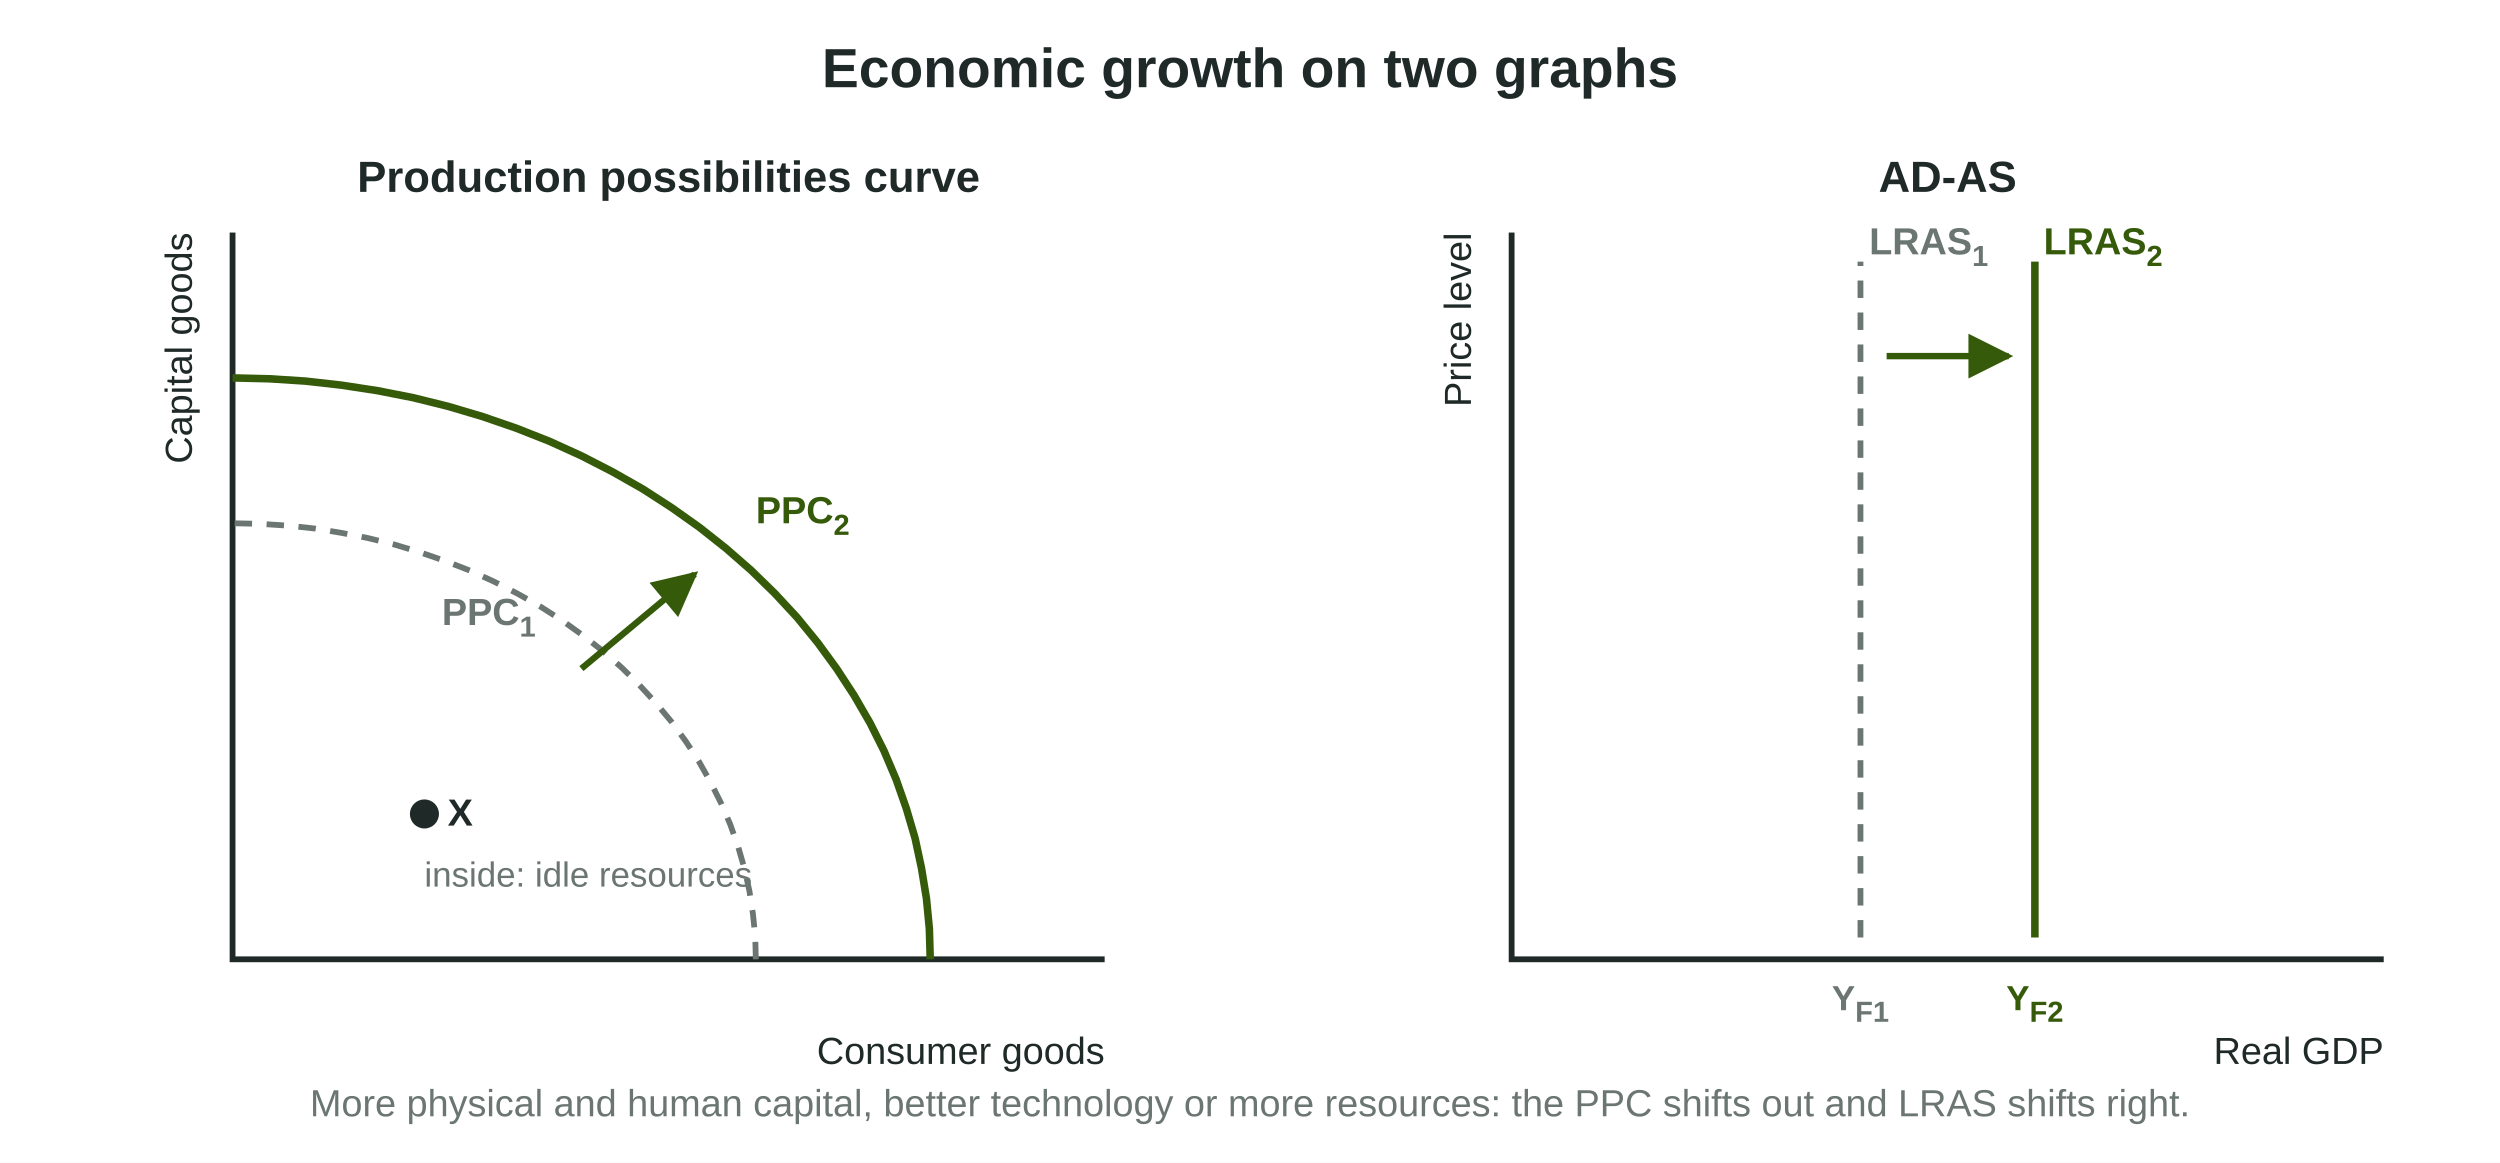
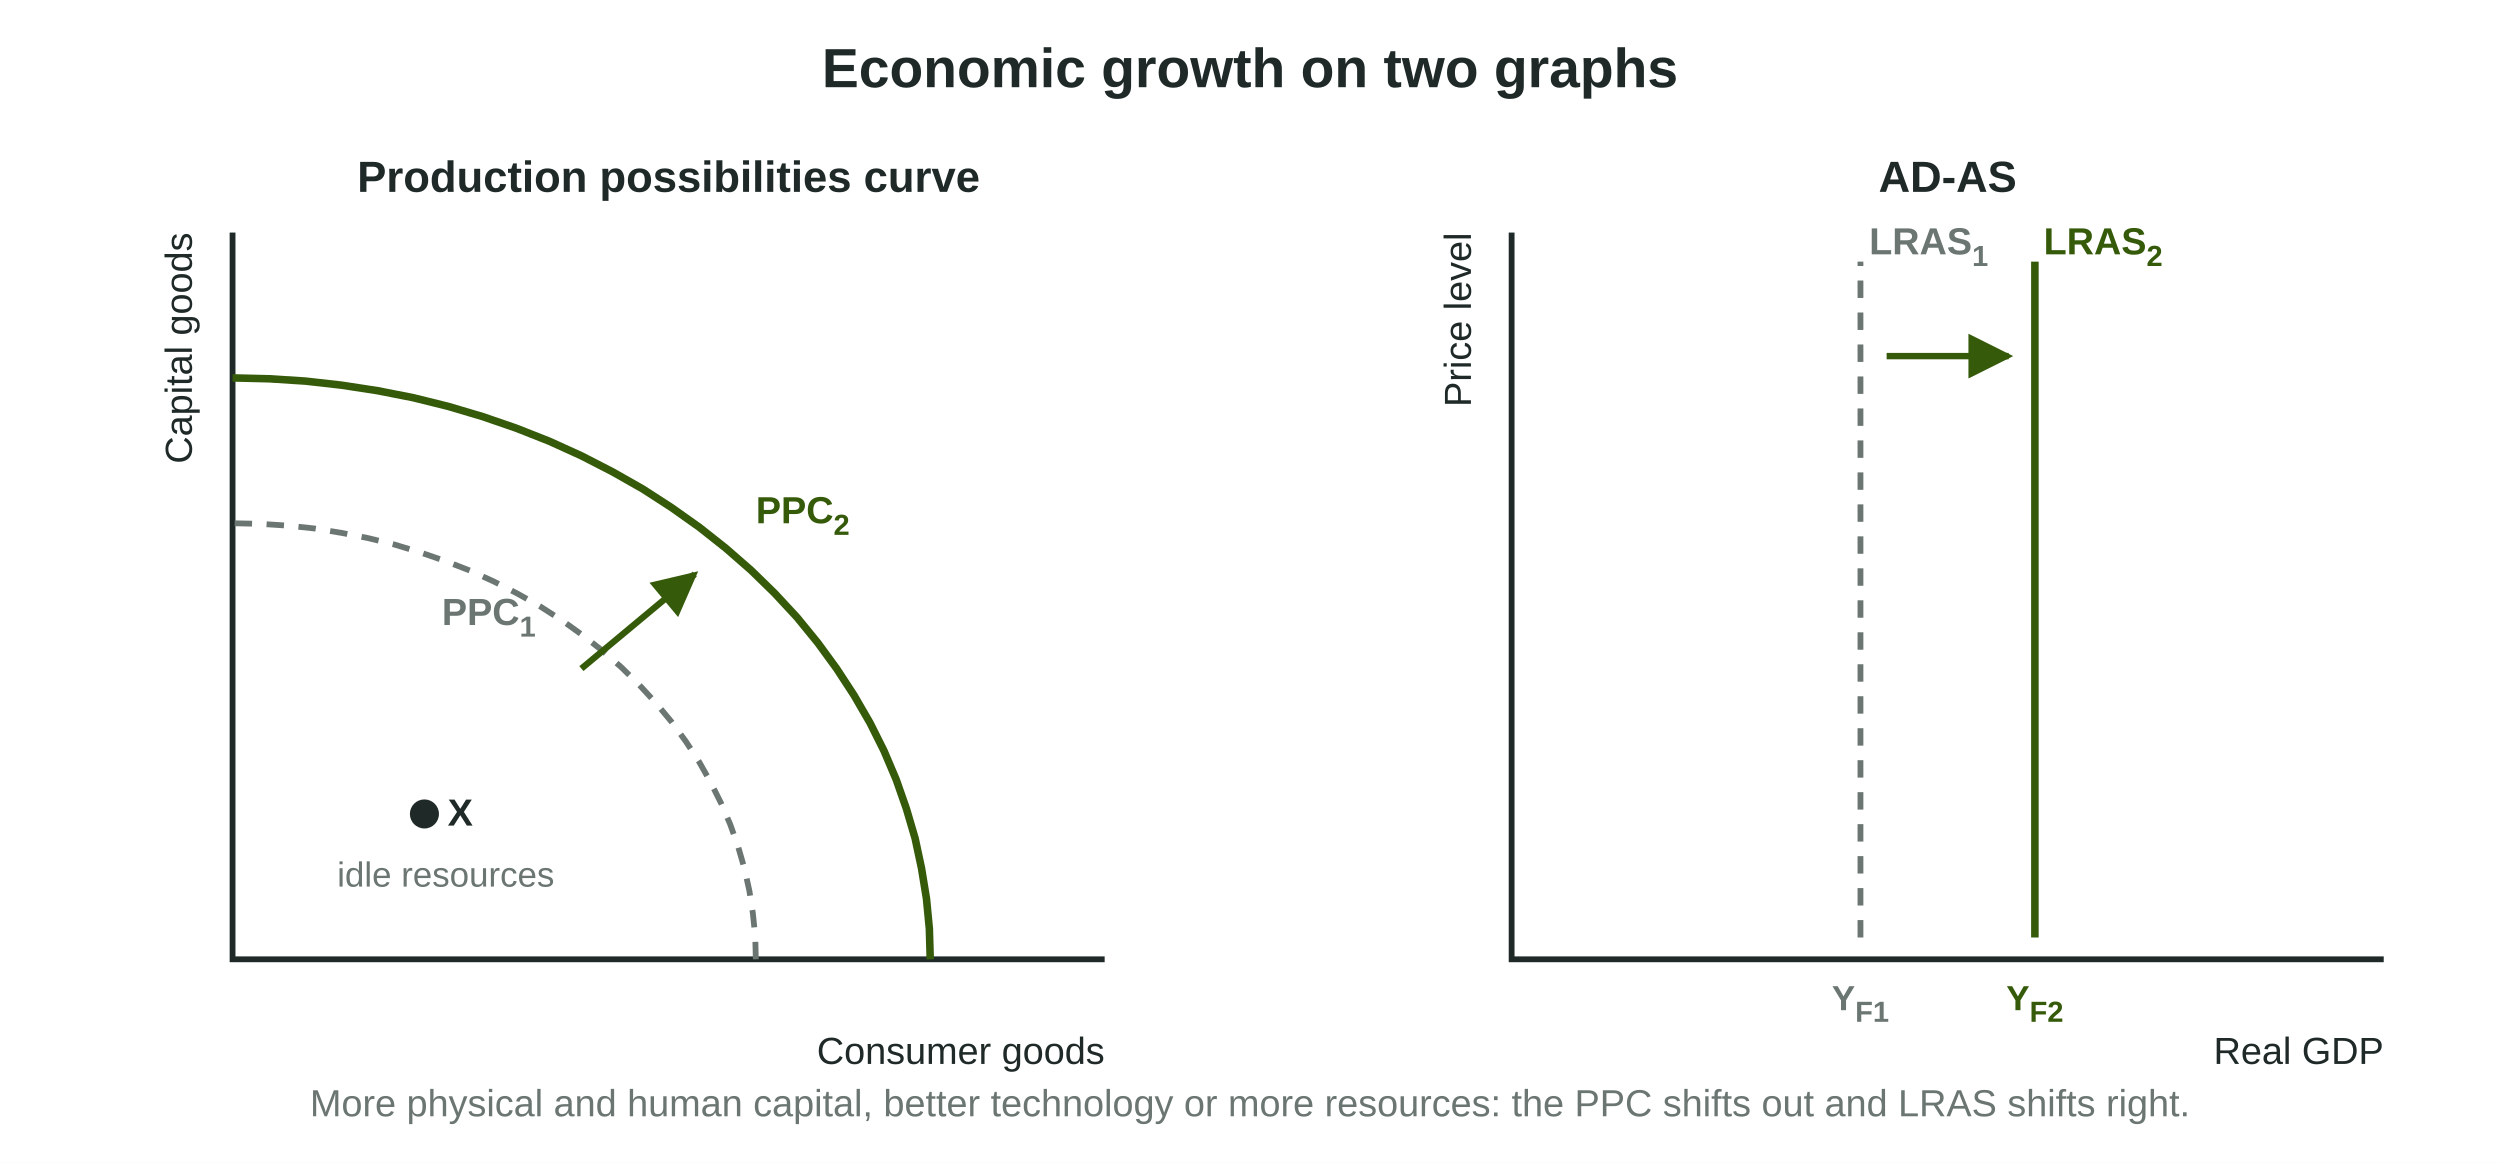
<svg xmlns="http://www.w3.org/2000/svg" viewBox="0 0 860 400" width="860" height="400" role="img" aria-labelledby="economic-growth-ppc-lras-t economic-growth-ppc-lras-d" font-family="Arial, Helvetica, sans-serif">
  <defs>
    <marker id="economic-growth-ppc-lras-ar" viewBox="0 0 10 10" refX="9" refY="5" markerWidth="7" markerHeight="7" orient="auto-start-reverse">
      <path d="M0,0 L10,5 L0,10 z" fill="#1F2A28" />
    </marker>
    <marker id="economic-growth-ppc-lras-arA" viewBox="0 0 10 10" refX="9" refY="5" markerWidth="7" markerHeight="7" orient="auto-start-reverse">
      <path d="M0,0 L10,5 L0,10 z" fill="#355A0A" />
    </marker>
    <marker id="economic-growth-ppc-lras-arV" viewBox="0 0 10 10" refX="9" refY="5" markerWidth="7" markerHeight="7" orient="auto-start-reverse">
      <path d="M0,0 L10,5 L0,10 z" fill="#D55E00" />
    </marker>
    <marker id="economic-growth-ppc-lras-arB" viewBox="0 0 10 10" refX="9" refY="5" markerWidth="7" markerHeight="7" orient="auto-start-reverse">
      <path d="M0,0 L10,5 L0,10 z" fill="#0072B2" />
    </marker>
  </defs>
  <rect width="860" height="400" fill="#FFFFFF" />
  <text x="430" y="30" font-size="19" font-weight="bold" fill="#1F2A28" text-anchor="middle">Economic growth on two graphs</text>
  <text x="230" y="66" font-size="15" font-weight="bold" fill="#1F2A28" text-anchor="middle">Production possibilities curve</text>
  <path d="M80 80V330H380" fill="none" stroke="#1F2A28" stroke-width="2" />
  <text x="380" y="366" font-size="13" font-weight="normal" fill="#1F2A28" text-anchor="end">Consumer goods</text>
  <text transform="translate(66 80) rotate(-90)" font-size="13" fill="#1F2A28" text-anchor="end">Capital goods</text>
  <path d="M260 330L259.8 322.1L259 314.3L257.8 306.5L256.1 298.8L253.9 291.2L251.2 283.6L248 276.2L244.4 269L240.4 261.9L235.9 255L231 248.3L225.6 241.8L219.9 235.6L213.8 229.6L207.3 223.9L200.4 218.5L193.3 213.4L185.8 208.6L178 204.2L170 200.1L161.7 196.3L153.2 193L144.5 190L135.6 187.3L126.6 185.1L117.4 183.3L108.2 181.8L98.8 180.8L89.4 180.2L80 180" fill="none" stroke="#6B7672" stroke-width="2" stroke-dasharray="6 5" />
  <text x="152" y="215" font-size="13" font-weight="bold" fill="#6B7672" text-anchor="start">PPC<tspan font-size="10" dy="4">1</tspan>
  </text>
  <path d="M320 330L319.7 319.5L318.7 309.1L317 298.7L314.8 288.4L311.8 278.2L308.3 268.2L304.1 258.3L299.3 248.7L293.8 239.2L287.8 230L281.3 221.1L274.2 212.4L266.5 204.1L258.4 196.2L249.7 188.6L240.6 181.4L231 174.6L221.1 168.2L210.7 162.3L200 156.8L189 151.8L177.6 147.3L166 143.3L154.2 139.8L142.1 136.8L129.9 134.4L117.5 132.5L105.1 131.1L92.6 130.3L80 130" fill="none" stroke="#355A0A" stroke-width="2.6" />
  <text x="260" y="180" font-size="13" font-weight="bold" fill="#355A0A" text-anchor="start">PPC<tspan font-size="10" dy="4">2</tspan>
  </text>
  <line x1="200" y1="230" x2="239" y2="197.5" stroke="#355A0A" stroke-width="2.2" marker-end="url(#economic-growth-ppc-lras-arA)" />
  <circle cx="146" cy="280" r="5" fill="#1F2A28" />
  <text x="154" y="284" font-size="13" font-weight="bold" fill="#1F2A28">X</text>
-   <text x="146" y="305" font-size="12" font-weight="normal" fill="#6B7672" text-anchor="start">inside: idle resources</text>
+   <text x="116" y="305" font-size="12" font-weight="normal" fill="#6B7672" text-anchor="start">idle resources</text>
  <text x="670" y="66" font-size="15" font-weight="bold" fill="#1F2A28" text-anchor="middle">AD-AS</text>
  <path d="M520 80V330H820" fill="none" stroke="#1F2A28" stroke-width="2" />
  <text x="820" y="366" font-size="13" font-weight="normal" fill="#1F2A28" text-anchor="end">Real GDP</text>
  <text transform="translate(506 80) rotate(-90)" font-size="13" fill="#1F2A28" text-anchor="end">Price level</text>
  <line x1="640" y1="322.5" x2="640" y2="90" stroke="#6B7672" stroke-width="2" stroke-dasharray="6 5" />
  <text x="643" y="87.5" font-size="13" font-weight="bold" fill="#6B7672" text-anchor="start">LRAS<tspan font-size="10" dy="4">1</tspan>
  </text>
  <line x1="700" y1="322.5" x2="700" y2="90" stroke="#355A0A" stroke-width="2.6" />
  <text x="703" y="87.5" font-size="13" font-weight="bold" fill="#355A0A" text-anchor="start">LRAS<tspan font-size="10" dy="4">2</tspan>
  </text>
  <line x1="649" y1="122.5" x2="691" y2="122.5" stroke="#355A0A" stroke-width="2.2" marker-end="url(#economic-growth-ppc-lras-arA)" />
  <text x="640" y="347.5" font-size="12" font-weight="bold" fill="#6B7672" text-anchor="middle">Y<tspan font-size="10" dy="4">F1</tspan>
  </text>
  <text x="700" y="347.5" font-size="12" font-weight="bold" fill="#355A0A" text-anchor="middle">Y<tspan font-size="10" dy="4">F2</tspan>
  </text>
  <text x="430" y="384" font-size="13" font-weight="normal" fill="#6B7672" text-anchor="middle">More physical and human capital, better technology or more resources: the PPC shifts out and LRAS shifts right.</text>
</svg>
